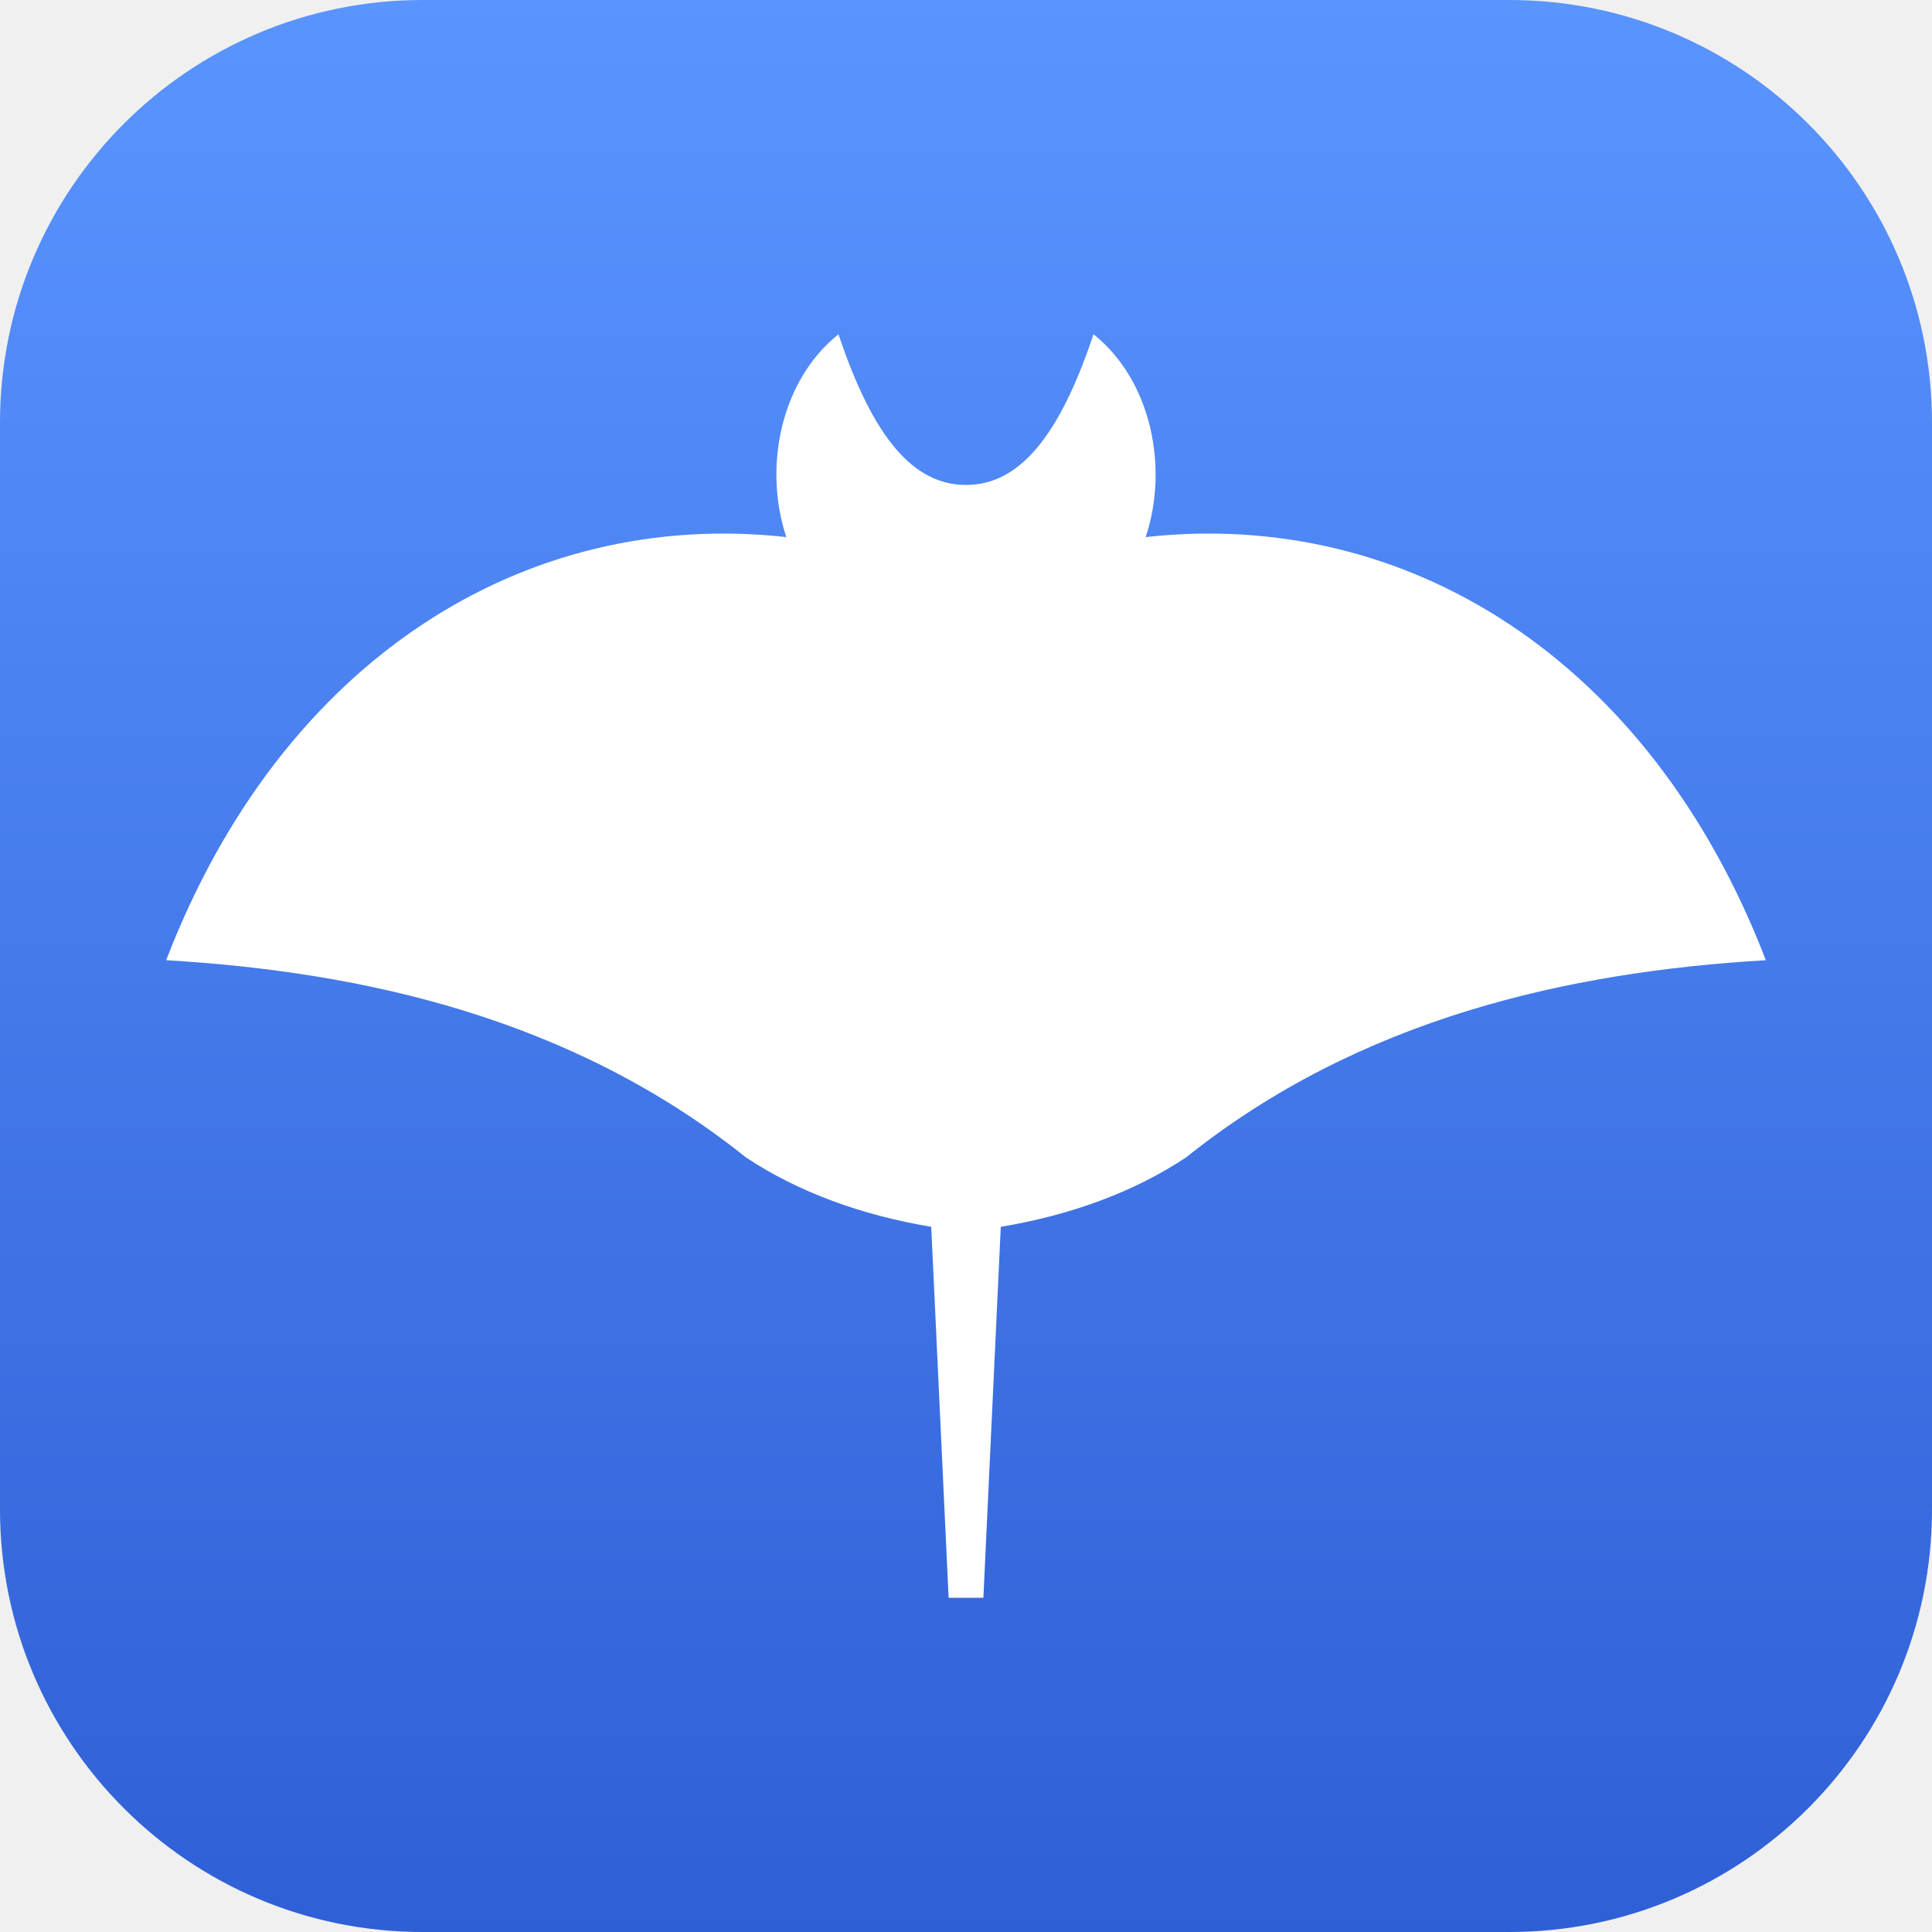
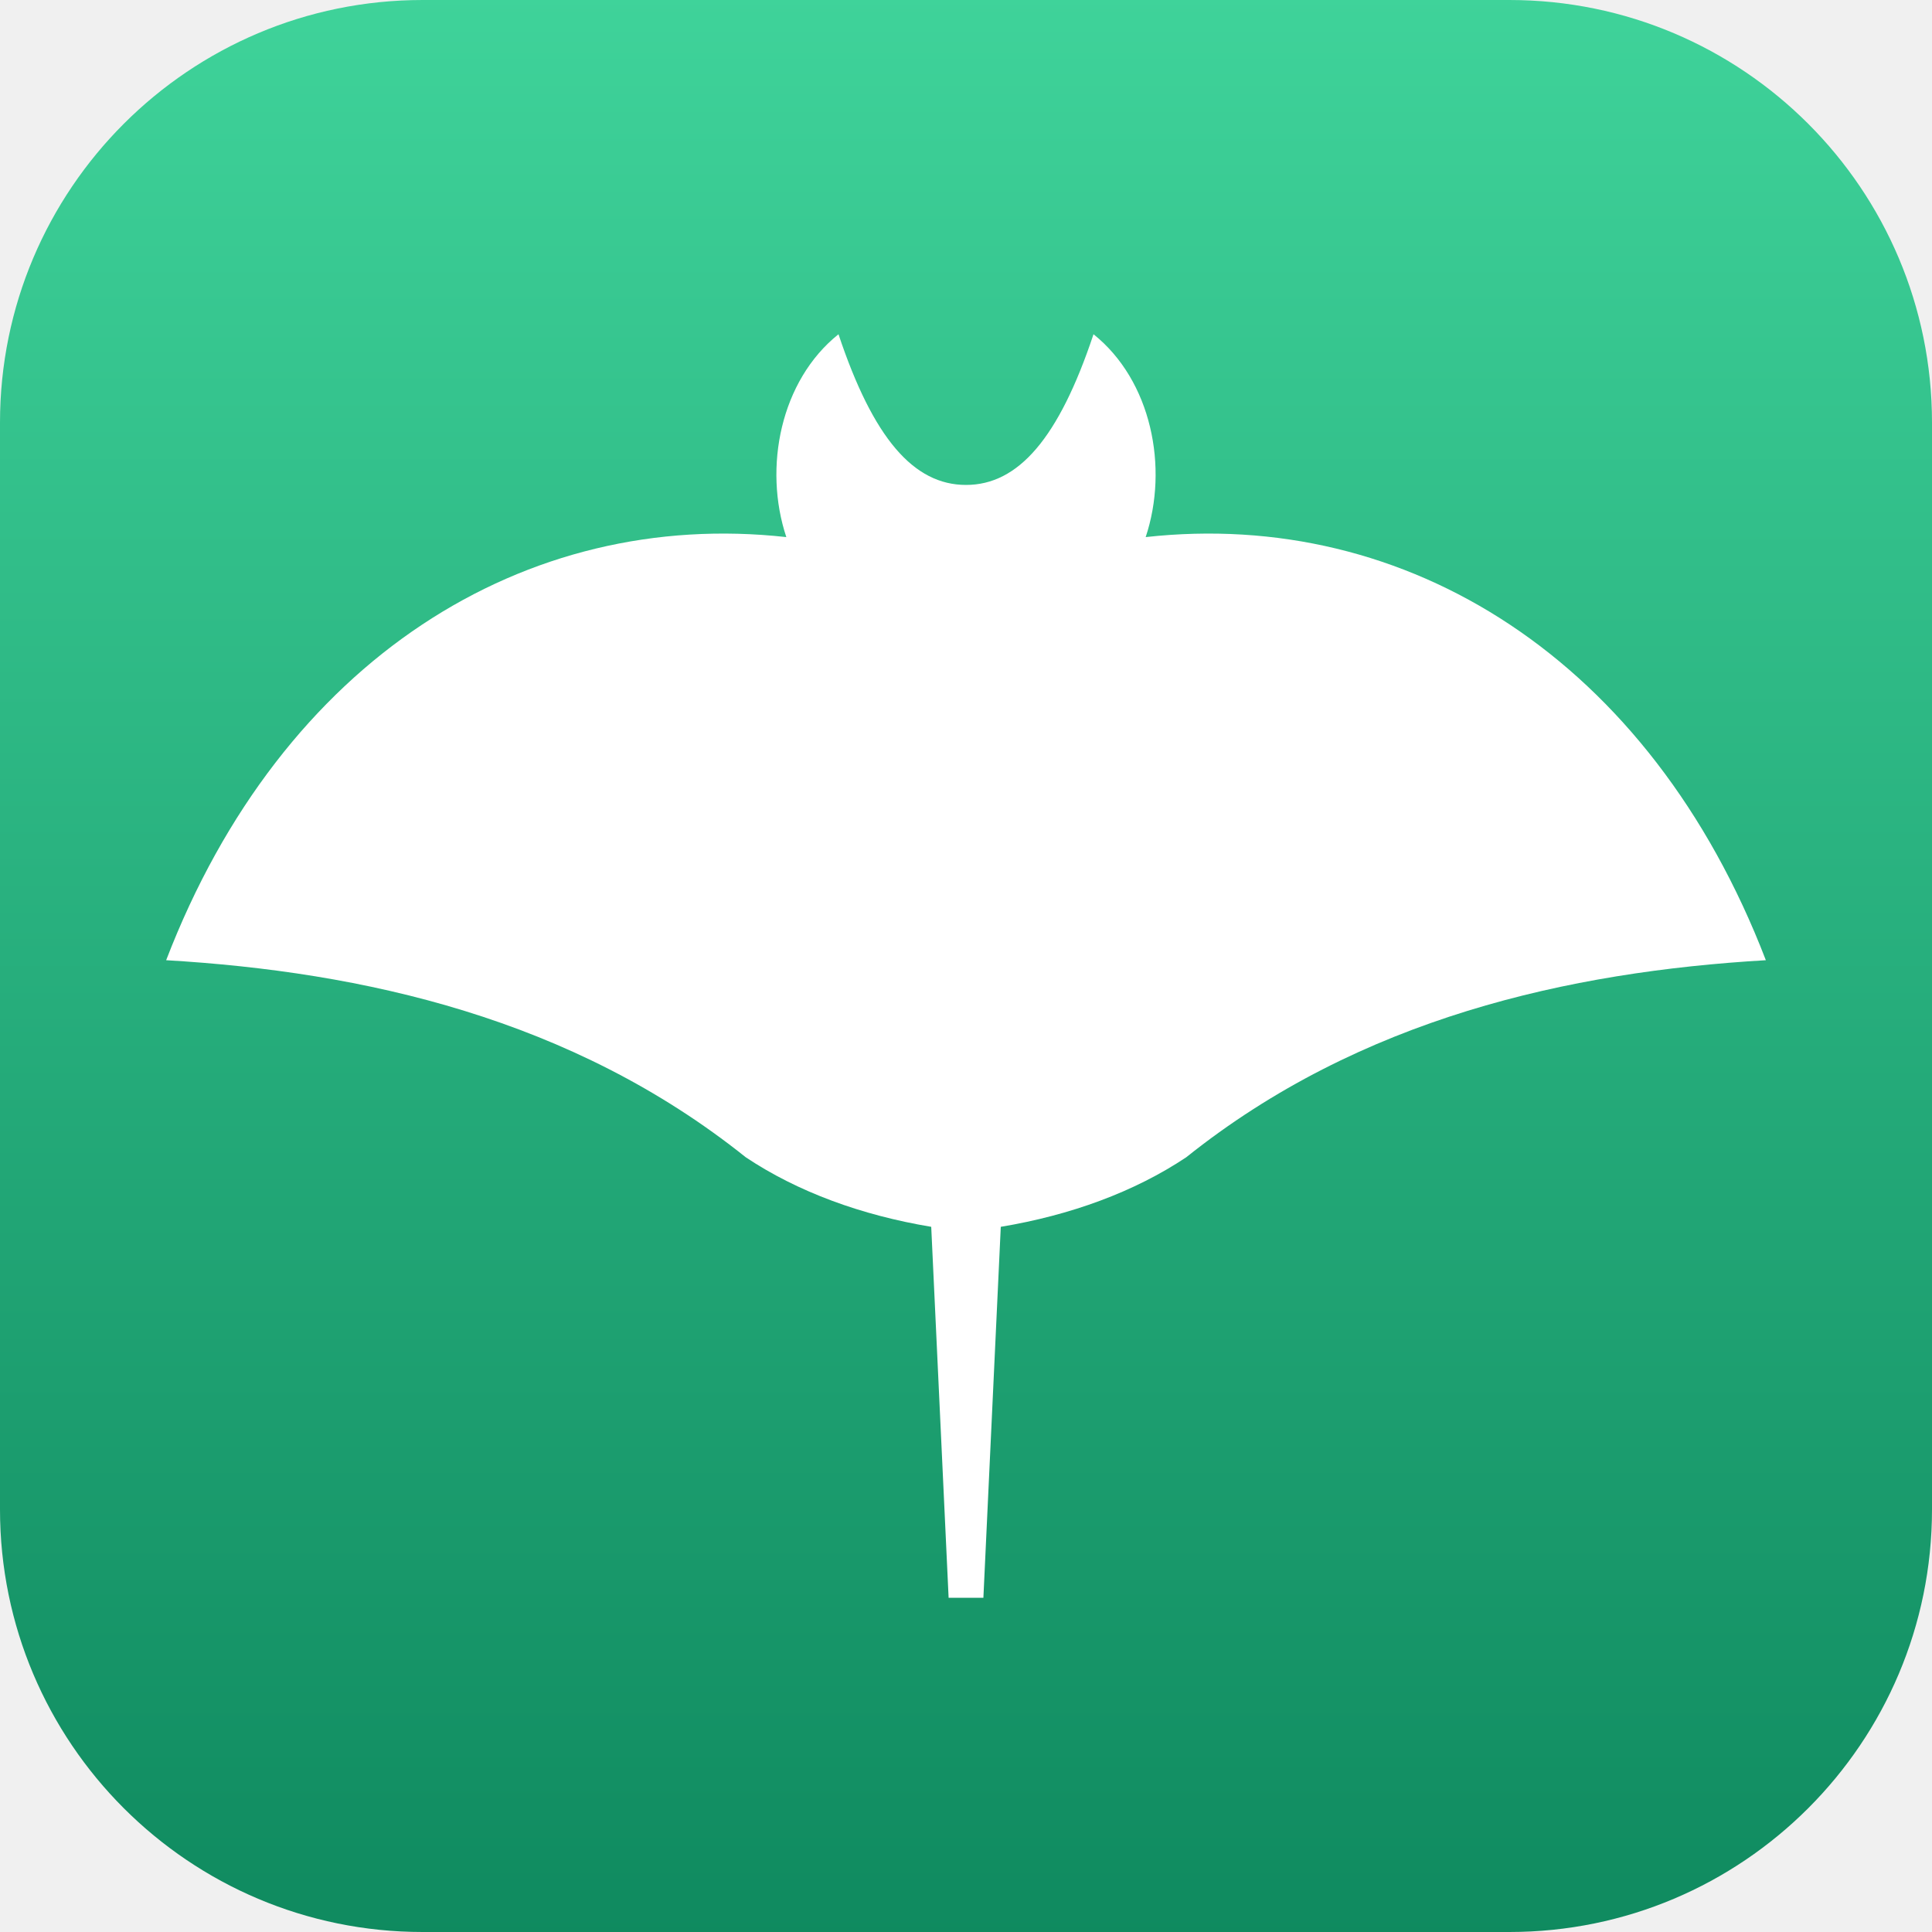
<svg xmlns="http://www.w3.org/2000/svg" viewBox="0 0 32 32">
  <defs>
    <linearGradient id="sea" x1="0" y1="0" x2="0" y2="1">
-       <stop offset="0" stop-color="#5a95ff" />
-       <stop offset="1" stop-color="#2f5fd6" />
+       <stop offset="0" stop-color="#3fd39a" />
+       <stop offset="1" stop-color="#0f8a5f" />
    </linearGradient>
  </defs>
  <rect width="32" height="32" rx="7" fill="url(#sea)" />
  <path transform="translate(0.64 -1.76) scale(0.96)" fill="#fff" d="     M16 10.2     C16.9 10.2 17.6 9.4 18.2 7.6     C19.2 8.4 19.5 9.9 19.1 11.1     C23.6 10.6 27.8 13.2 29.8 18.4     C26.4 18.6 22.8 19.4 19.8 21.8     C18.9 22.4 17.8 22.8 16.6 23     L16.3 29.4 L15.7 29.4 L15.4 23     C14.2 22.8 13.1 22.4 12.2 21.8     C9.2 19.4 5.6 18.6 2.2 18.4     C4.2 13.2 8.4 10.6 12.9 11.1     C12.5 9.9 12.8 8.4 13.8 7.6     C14.4 9.4 15.1 10.2 16 10.2 Z" />
</svg>
